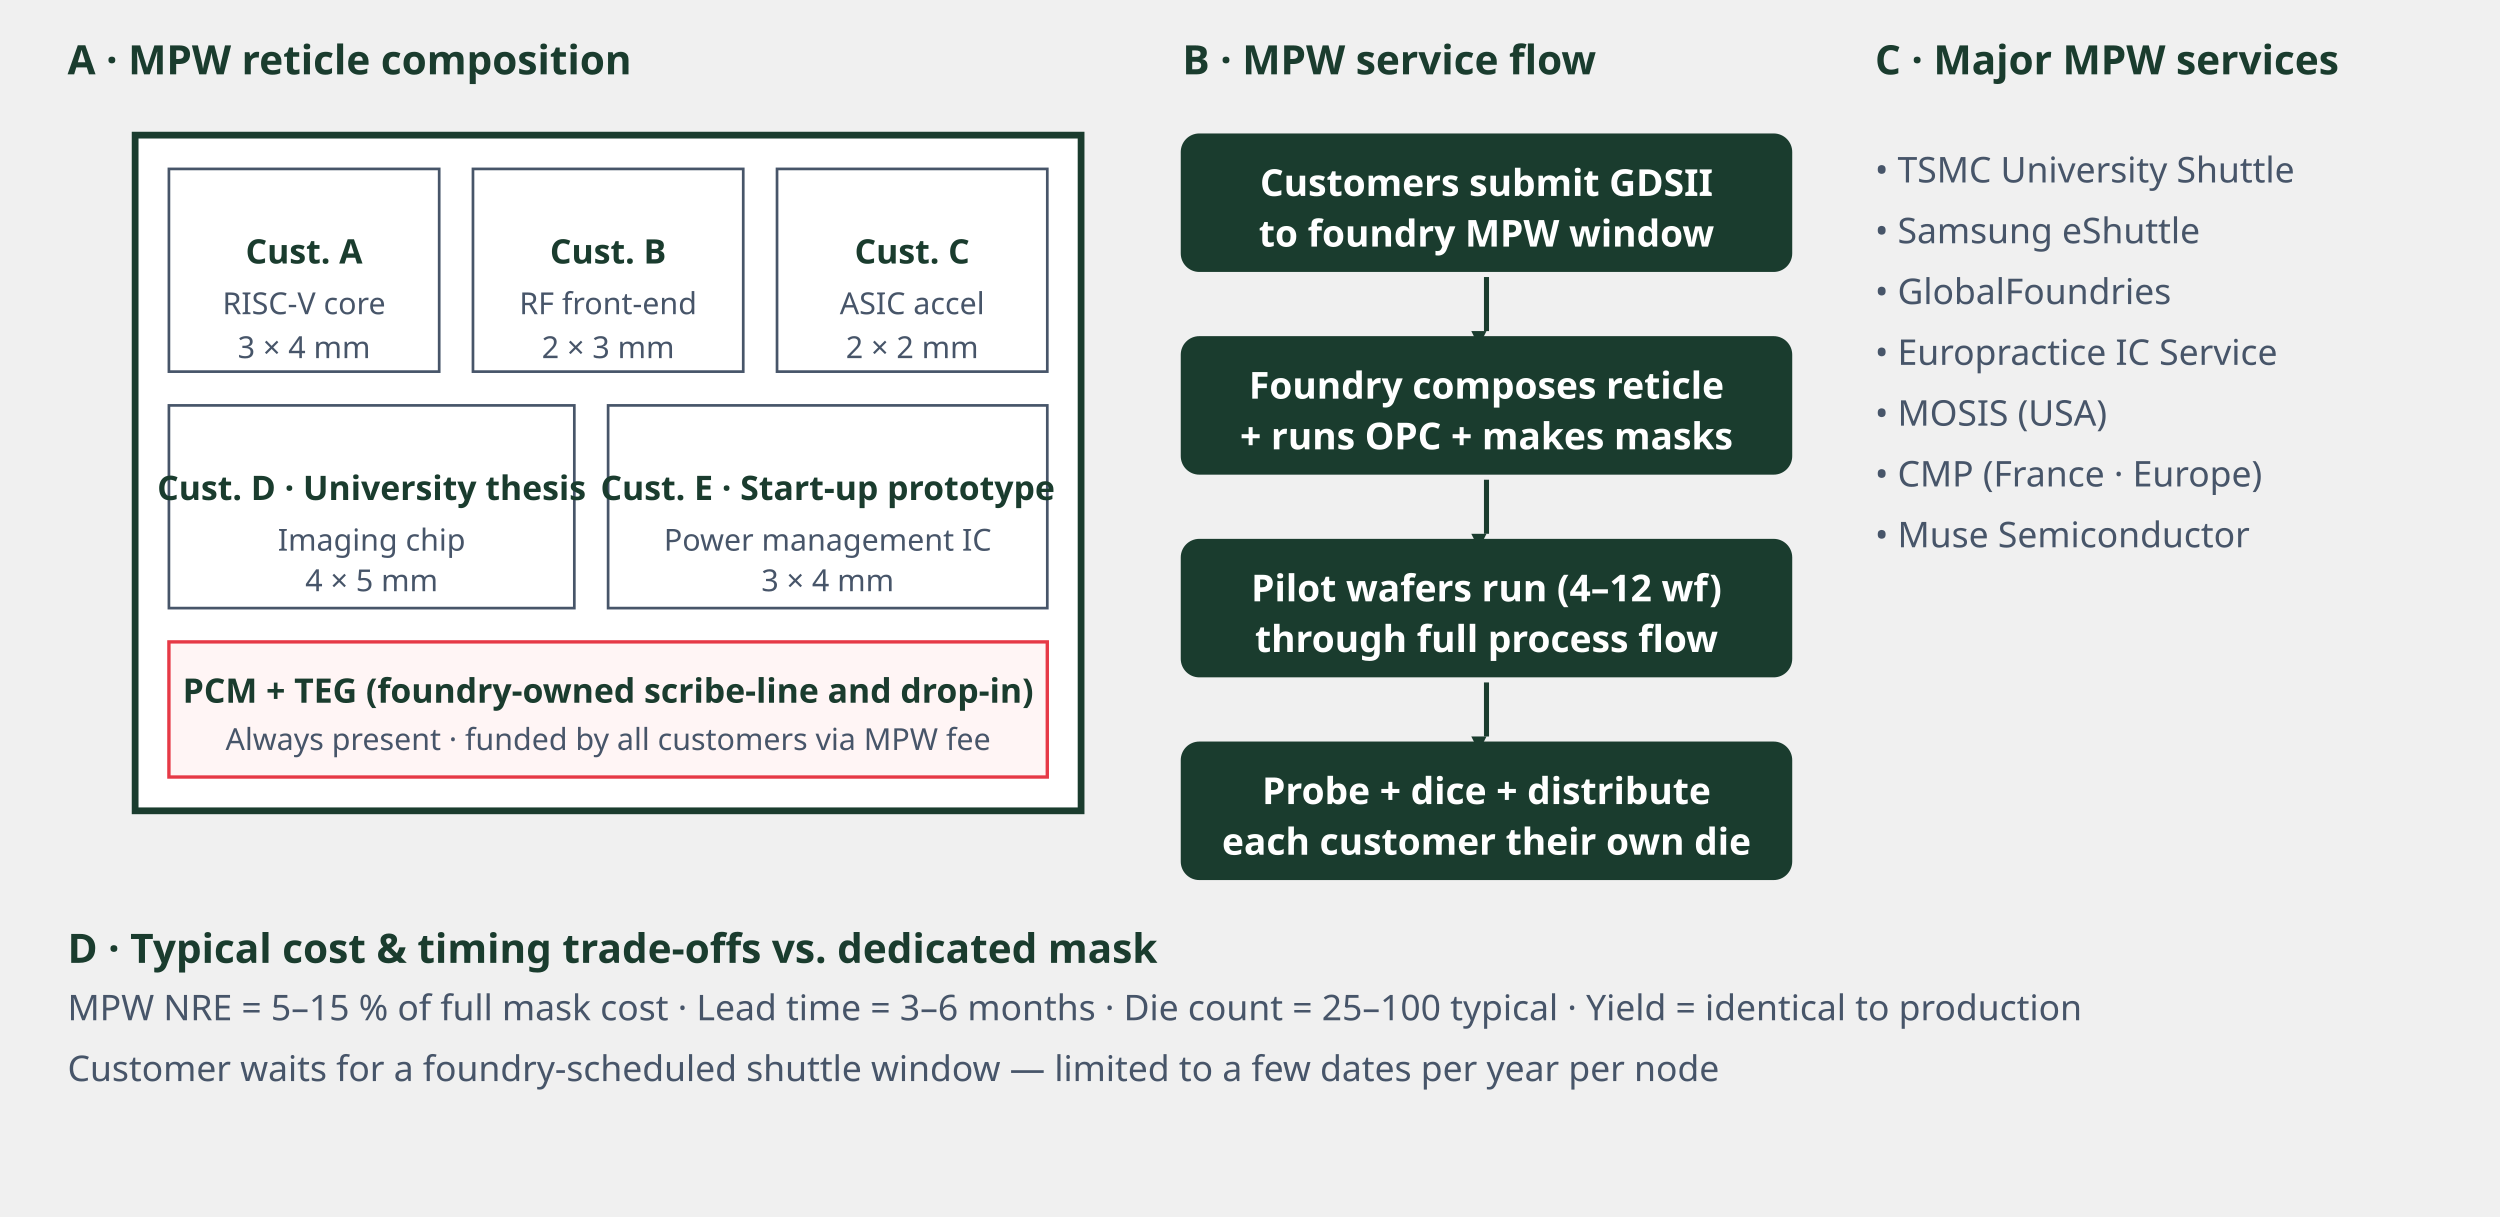
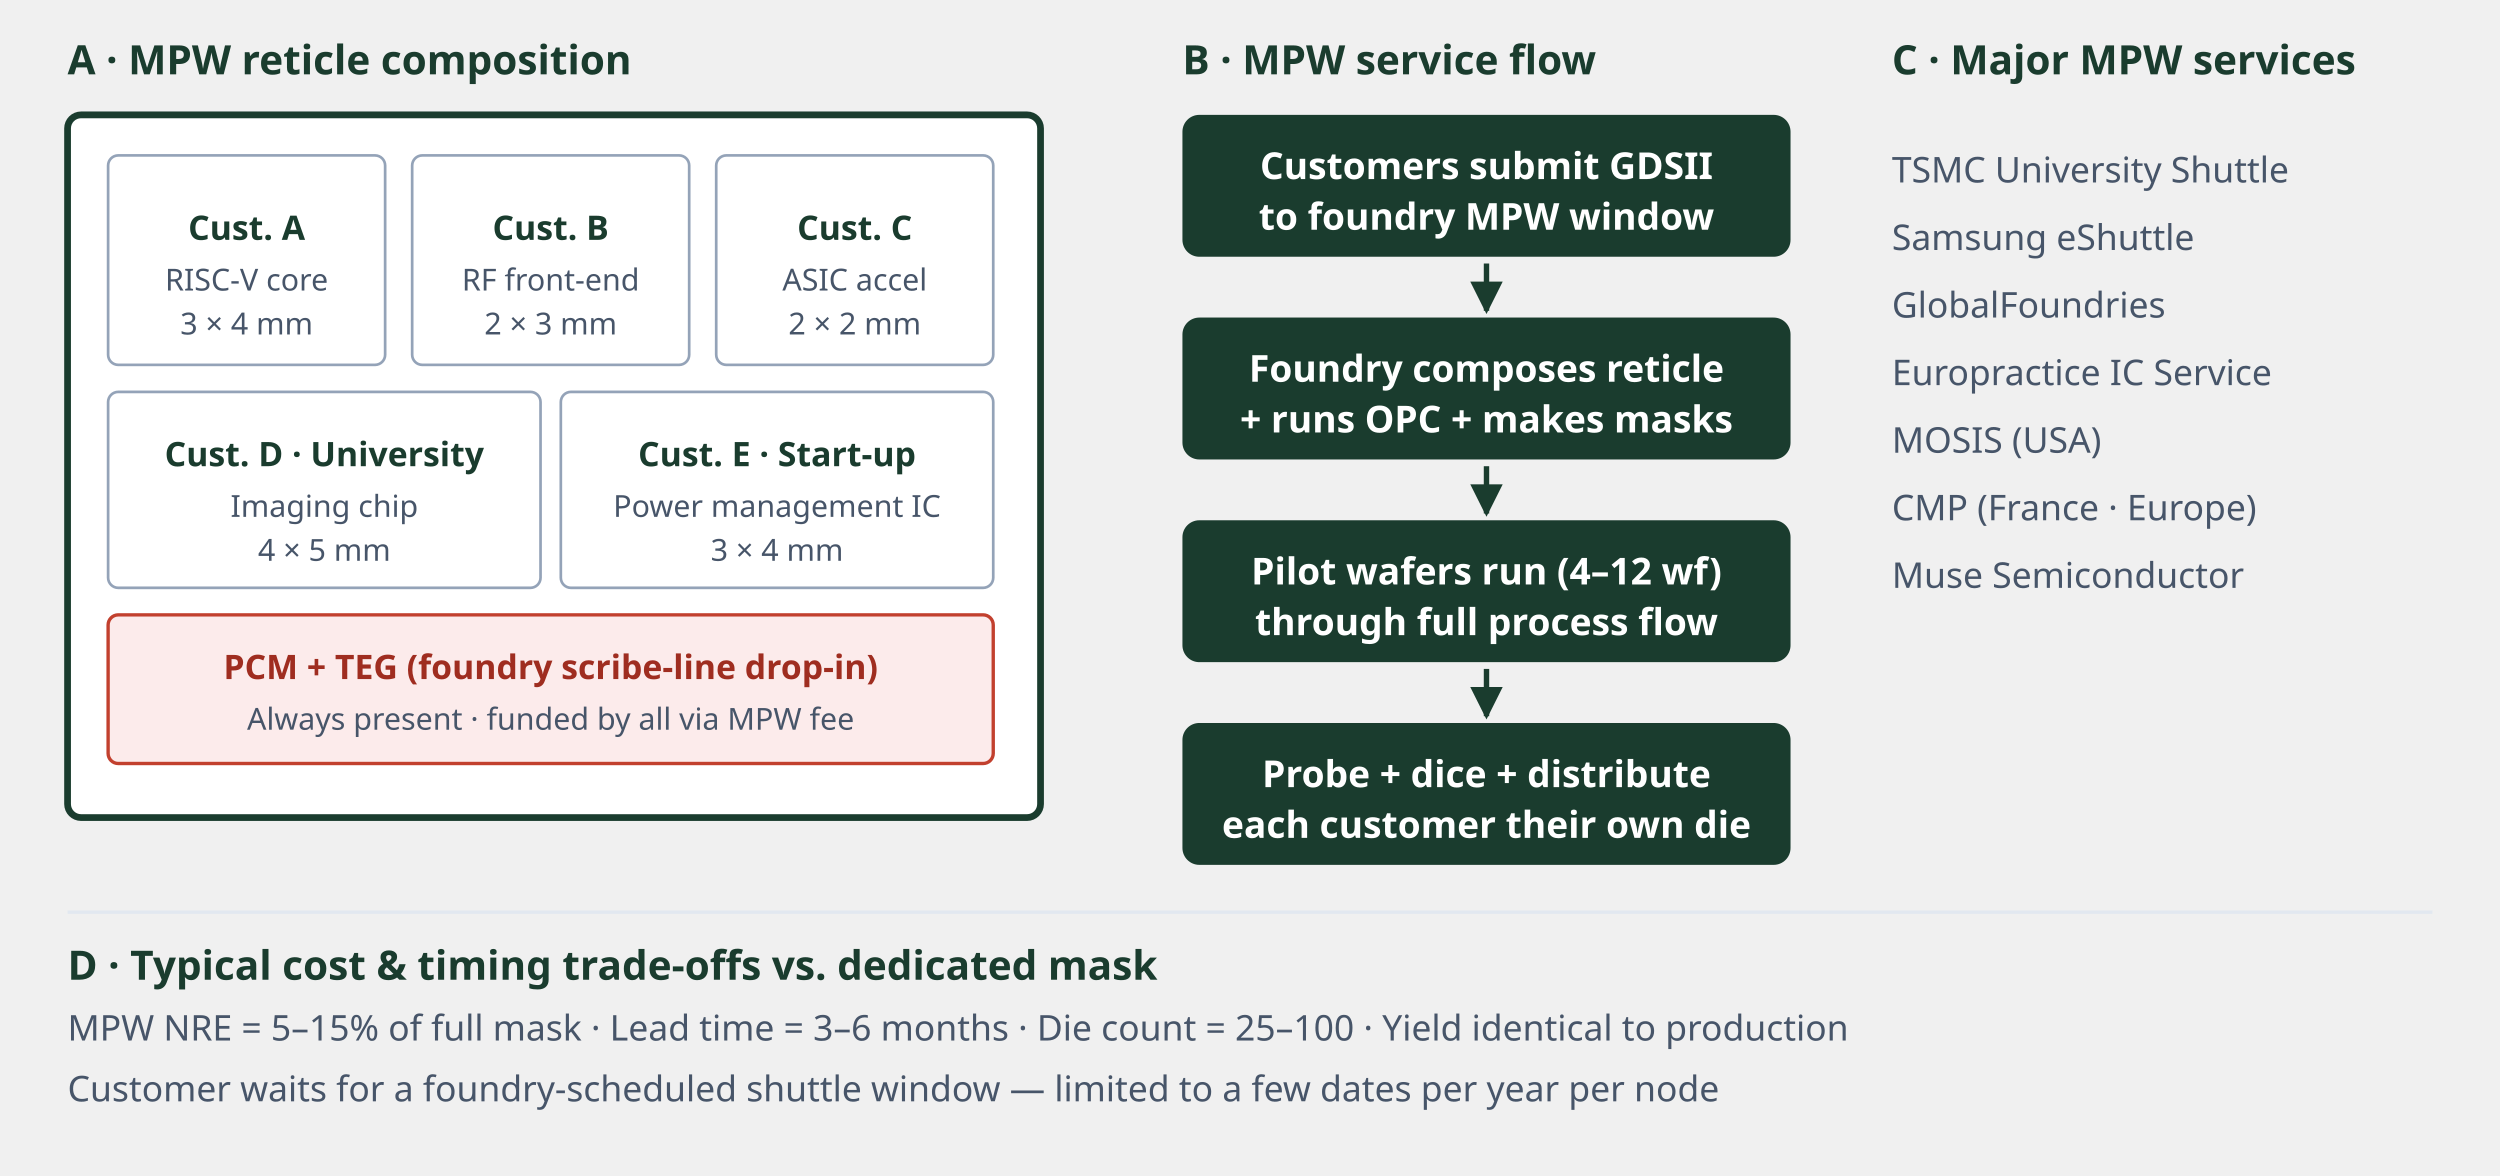
- <svg xmlns="http://www.w3.org/2000/svg" aria-label="MPW reticle composition and workflow" role="img" viewBox="0 0 740 360">
-   <style>
-         .lbl{font:700 12px "Segoe UI",sans-serif;fill:#1A3C2E}
-         .sub{font:10.5px "Segoe UI",sans-serif;fill:#475569}
-         .ret{fill:#fff;stroke:#1A3C2E;stroke-width:2}
-         .seat{fill:#fff;stroke:#475569;stroke-width:0.8}
-         .seat-a{fill:#fff5f5;stroke:#e63946;stroke-width:1}
-         .seat-l{font:600 10px "Segoe UI",sans-serif;fill:#1A3C2E;text-anchor:middle}
-         .seat-s{font:9px "Segoe UI",sans-serif;fill:#475569;text-anchor:middle}
-         .flow{fill:#1A3C2E;stroke:#1A3C2E;rx:5}
-         .flow-t{font:700 11px "Segoe UI",sans-serif;fill:#fff;text-anchor:middle}
-         .arr4{stroke:#1A3C2E;stroke-width:1.5;fill:none;marker-end:url(#ah_m)}
-       </style>
+ <svg xmlns="http://www.w3.org/2000/svg" aria-label="MPW reticle composition and workflow" role="img" viewBox="0 0 740 348">
+   <style type="text/css">
+   .lbl{font:700 12px "Segoe UI",sans-serif;fill:#1A3C2E}
+   .sub{font:10.5px "Segoe UI",sans-serif;fill:#475569}
+   .seat-l{font:600 10px "Segoe UI",sans-serif;fill:#1A3C2E;text-anchor:middle}
+   .seat-s{font:9px "Segoe UI",sans-serif;fill:#475569;text-anchor:middle}
+   .flow-t{font:700 11px "Segoe UI",sans-serif;fill:#fff;text-anchor:middle}
+   .arr{stroke:#1A3C2E;stroke-width:1.6;fill:none;marker-end:url(#ah)}
+ </style>
  <defs>
-     <marker id="ah_m" markerheight="5" markerwidth="5" orient="auto" refx="8" refy="5" viewBox="0 0 10 10">
+     <marker id="ah" markerHeight="6" markerWidth="6" orient="auto" refX="9" refY="5" viewBox="0 0 10 10">
      <path d="M0,0 L10,5 L0,10 z" fill="#1A3C2E" />
    </marker>
  </defs>
  <text class="lbl" x="20" y="22">A · MPW reticle composition</text>
-   <rect class="ret" height="200" width="280" x="40" y="40" />
-   <rect class="seat" height="60" width="80" x="50" y="50" />
-   <text class="seat-l" x="90" y="78">Cust. A</text>
-   <text class="seat-s" x="90" y="93">RISC-V core</text>
-   <text class="seat-s" x="90" y="106">3 × 4 mm</text>
-   <rect class="seat" height="60" width="80" x="140" y="50" />
-   <text class="seat-l" x="180" y="78">Cust. B</text>
-   <text class="seat-s" x="180" y="93">RF front-end</text>
-   <text class="seat-s" x="180" y="106">2 × 3 mm</text>
-   <rect class="seat" height="60" width="80" x="230" y="50" />
-   <text class="seat-l" x="270" y="78">Cust. C</text>
-   <text class="seat-s" x="270" y="93">ASIC accel</text>
-   <text class="seat-s" x="270" y="106">2 × 2 mm</text>
-   <rect class="seat" height="60" width="120" x="50" y="120" />
-   <text class="seat-l" x="110" y="148">Cust. D · University thesis</text>
-   <text class="seat-s" x="110" y="163">Imaging chip</text>
-   <text class="seat-s" x="110" y="175">4 × 5 mm</text>
-   <rect class="seat" height="60" width="130" x="180" y="120" />
-   <text class="seat-l" x="245" y="148">Cust. E · Start-up prototype</text>
-   <text class="seat-s" x="245" y="163">Power management IC</text>
-   <text class="seat-s" x="245" y="175">3 × 4 mm</text>
-   <rect class="seat-a" height="40" width="260" x="50" y="190" />
-   <text class="seat-l" fill="#e63946" x="180" y="208">PCM + TEG (foundry-owned scribe-line and drop-in)</text>
-   <text class="seat-s" x="180" y="222">Always present · funded by all customers via MPW fee</text>
+   <rect fill="#fff" height="208" rx="4" stroke="#1A3C2E" stroke-width="2" width="288" x="20" y="34" />
+   <rect fill="#fff" height="62" rx="3" stroke="#94A3B8" stroke-width="0.8" width="82" x="32" y="46" />
+   <text class="seat-l" x="73" y="71">Cust. A</text>
+   <text class="seat-s" x="73" y="86">RISC-V core</text>
+   <text class="seat-s" x="73" y="99">3 × 4 mm</text>
+   <rect fill="#fff" height="62" rx="3" stroke="#94A3B8" stroke-width="0.8" width="82" x="122" y="46" />
+   <text class="seat-l" x="163" y="71">Cust. B</text>
+   <text class="seat-s" x="163" y="86">RF front-end</text>
+   <text class="seat-s" x="163" y="99">2 × 3 mm</text>
+   <rect fill="#fff" height="62" rx="3" stroke="#94A3B8" stroke-width="0.8" width="82" x="212" y="46" />
+   <text class="seat-l" x="253" y="71">Cust. C</text>
+   <text class="seat-s" x="253" y="86">ASIC accel</text>
+   <text class="seat-s" x="253" y="99">2 × 2 mm</text>
+   <rect fill="#fff" height="58" rx="3" stroke="#94A3B8" stroke-width="0.8" width="128" x="32" y="116" />
+   <text class="seat-l" x="96" y="138">Cust. D · University</text>
+   <text class="seat-s" x="96" y="153">Imaging chip</text>
+   <text class="seat-s" x="96" y="166">4 × 5 mm</text>
+   <rect fill="#fff" height="58" rx="3" stroke="#94A3B8" stroke-width="0.8" width="128" x="166" y="116" />
+   <text class="seat-l" x="230" y="138">Cust. E · Start-up</text>
+   <text class="seat-s" x="230" y="153">Power management IC</text>
+   <text class="seat-s" x="230" y="166">3 × 4 mm</text>
+   <rect fill="#FCEBEB" height="44" rx="3" stroke="#C2402E" stroke-width="1" width="262" x="32" y="182" />
+   <text font-family="Segoe UI" font-size="10" font-weight="600" fill="#9F2D20" text-anchor="middle" x="163" y="201">PCM + TEG (foundry scribe-line drop-in)</text>
+   <text class="seat-s" x="163" y="216">Always present · funded by all via MPW fee</text>
  <text class="lbl" x="350" y="22">B · MPW service flow</text>
-   <g transform="translate(350,40)">
-     <rect class="flow" height="40" width="180" />
-     <text class="flow-t" x="90" y="18">Customers submit GDSII</text>
-     <text class="flow-t" x="90" y="33">to foundry MPW window</text>
+   <g transform="translate(350,34)">
+     <rect fill="#1A3C2E" height="42" rx="5" width="180" />
+     <text class="flow-t" x="90" y="19">Customers submit GDSII</text>
+     <text class="flow-t" x="90" y="34">to foundry MPW window</text>
  </g>
-   <path class="arr4" d="M440,82 L440,98" />
-   <g transform="translate(350,100)">
-     <rect class="flow" height="40" width="180" />
-     <text class="flow-t" x="90" y="18">Foundry composes reticle</text>
-     <text class="flow-t" x="90" y="33">+ runs OPC + makes masks</text>
+   <path class="arr" d="M440,78 L440,92" />
+   <g transform="translate(350,94)">
+     <rect fill="#1A3C2E" height="42" rx="5" width="180" />
+     <text class="flow-t" x="90" y="19">Foundry composes reticle</text>
+     <text class="flow-t" x="90" y="34">+ runs OPC + makes masks</text>
  </g>
-   <path class="arr4" d="M440,142 L440,158" />
-   <g transform="translate(350,160)">
-     <rect class="flow" height="40" width="180" />
-     <text class="flow-t" x="90" y="18">Pilot wafers run (4–12 wf)</text>
-     <text class="flow-t" x="90" y="33">through full process flow</text>
+   <path class="arr" d="M440,138 L440,152" />
+   <g transform="translate(350,154)">
+     <rect fill="#1A3C2E" height="42" rx="5" width="180" />
+     <text class="flow-t" x="90" y="19">Pilot wafers run (4–12 wf)</text>
+     <text class="flow-t" x="90" y="34">through full process flow</text>
  </g>
-   <path class="arr4" d="M440,202 L440,218" />
-   <g transform="translate(350,220)">
-     <rect class="flow" height="40" width="180" />
-     <text class="flow-t" x="90" y="18">Probe + dice + distribute</text>
-     <text class="flow-t" x="90" y="33">each customer their own die</text>
+   <path class="arr" d="M440,198 L440,212" />
+   <g transform="translate(350,214)">
+     <rect fill="#1A3C2E" height="42" rx="5" width="180" />
+     <text class="flow-t" x="90" y="19">Probe + dice + distribute</text>
+     <text class="flow-t" x="90" y="34">each customer their own die</text>
  </g>
-   <text class="lbl" x="555" y="22">C · Major MPW services</text>
-   <g transform="translate(555,40)">
-     <text class="sub" x="0" y="14">• TSMC University Shuttle</text>
-     <text class="sub" x="0" y="32">• Samsung eShuttle</text>
-     <text class="sub" x="0" y="50">• GlobalFoundries</text>
-     <text class="sub" x="0" y="68">• Europractice IC Service</text>
-     <text class="sub" x="0" y="86">• MOSIS (USA)</text>
-     <text class="sub" x="0" y="104">• CMP (France · Europe)</text>
-     <text class="sub" x="0" y="122">• Muse Semiconductor</text>
+   <text class="lbl" x="560" y="22">C · Major MPW services</text>
+   <g transform="translate(560,34)">
+     <text class="sub" x="0" y="20">TSMC University Shuttle</text>
+     <text class="sub" x="0" y="40">Samsung eShuttle</text>
+     <text class="sub" x="0" y="60">GlobalFoundries</text>
+     <text class="sub" x="0" y="80">Europractice IC Service</text>
+     <text class="sub" x="0" y="100">MOSIS (USA)</text>
+     <text class="sub" x="0" y="120">CMP (France · Europe)</text>
+     <text class="sub" x="0" y="140">Muse Semiconductor</text>
  </g>
-   <text class="lbl" x="20" y="285">D · Typical cost &amp; timing trade-offs vs. dedicated mask</text>
-   <text class="sub" x="20" y="302">MPW NRE = 5–15 % of full mask cost · Lead time = 3–6 months · Die count = 25–100 typical · Yield = identical to production</text>
-   <text class="sub" font-style="italic" x="20" y="320">Customer waits for a foundry-scheduled shuttle window — limited to a few dates per year per node</text>
+   <line stroke="#e2e8f0" stroke-width="1" x1="20" x2="720" y1="270" y2="270" />
+   <text class="lbl" x="20" y="290">D · Typical cost &amp; timing trade-offs vs. dedicated mask</text>
+   <text class="sub" x="20" y="308">MPW NRE = 5–15% of full mask · Lead time = 3–6 months · Die count = 25–100 · Yield identical to production</text>
+   <text class="sub" font-style="italic" x="20" y="326">Customer waits for a foundry-scheduled shuttle window — limited to a few dates per year per node</text>
</svg>
